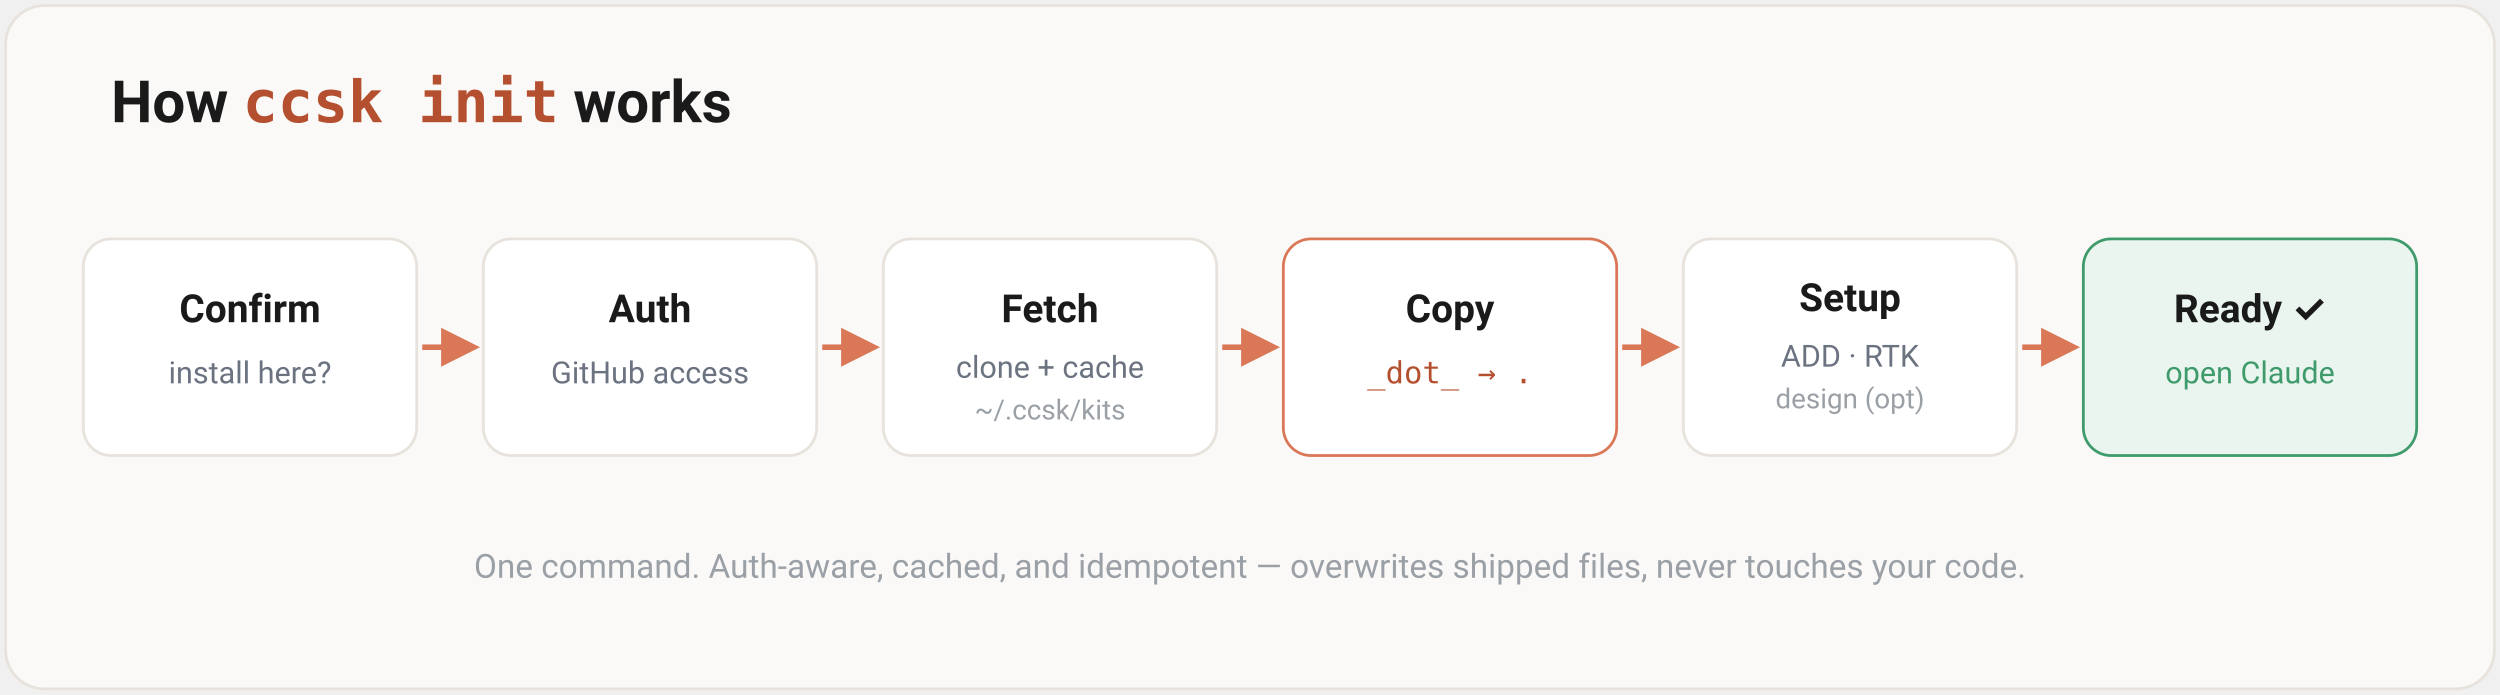
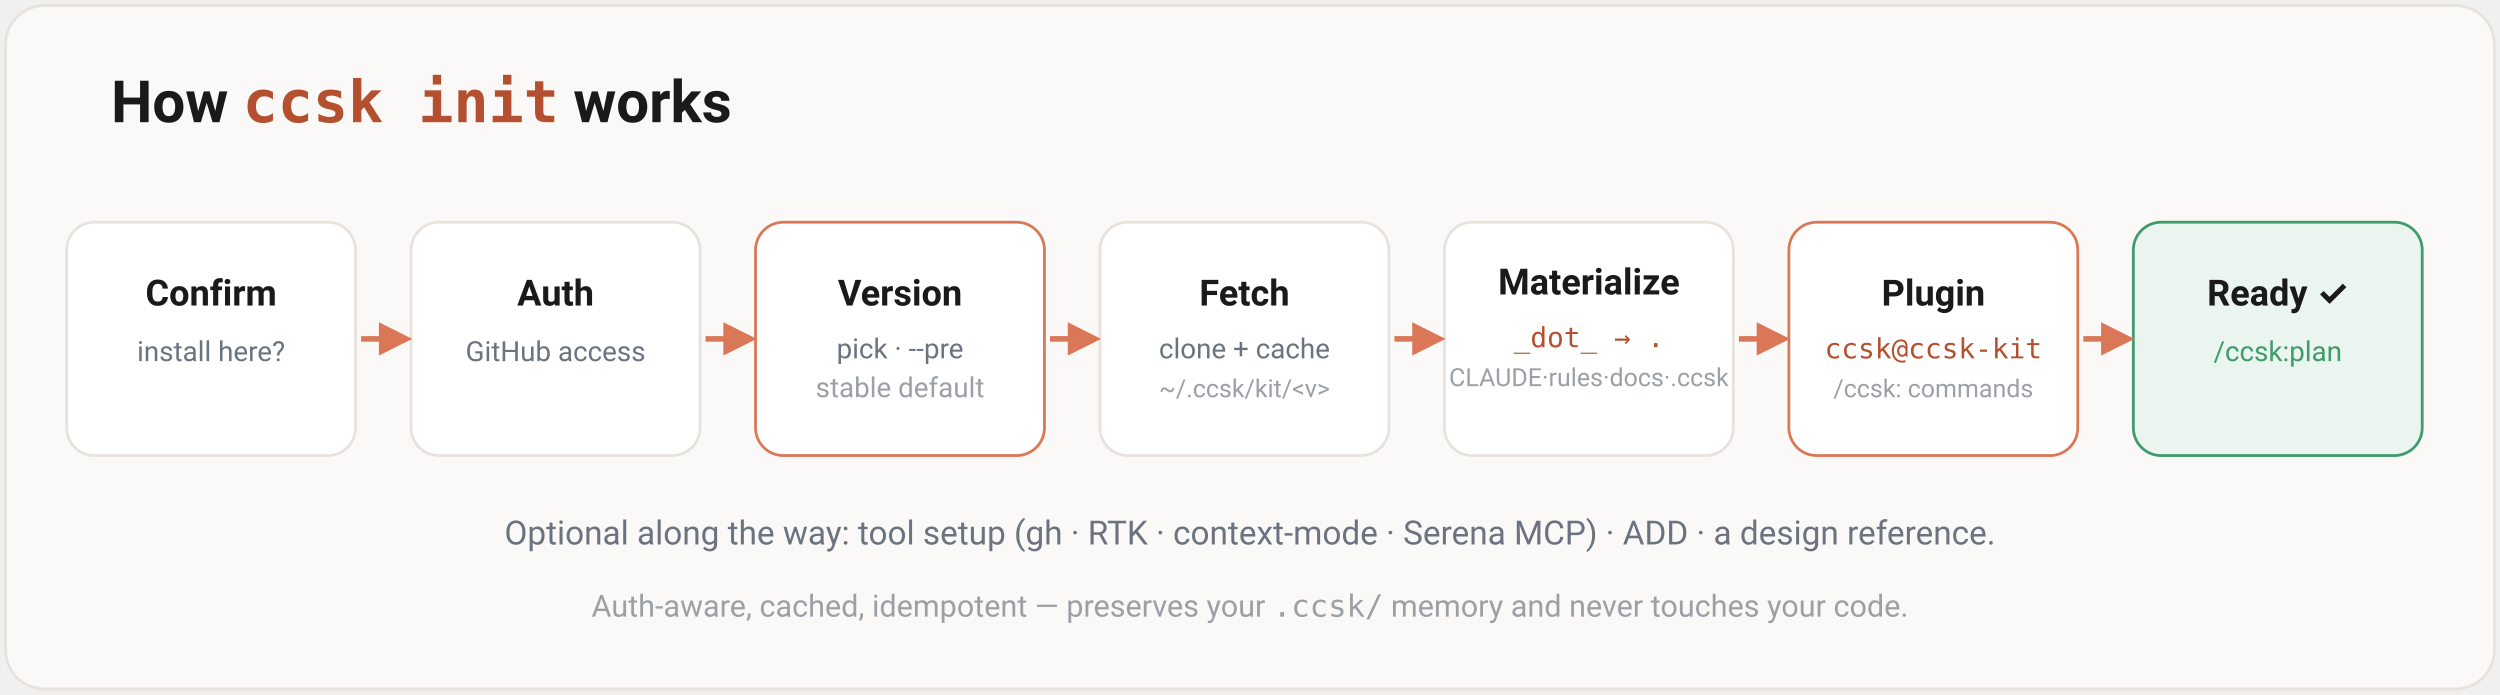
<svg xmlns="http://www.w3.org/2000/svg" viewBox="0 0 900 250" width="900" font-family="-apple-system, BlinkMacSystemFont, 'Segoe UI', Roboto, sans-serif">
  <defs>
-     <marker id="ifA" viewBox="0 0 10 10" refX="8" refY="5" markerWidth="7" markerHeight="7" orient="auto-start-reverse">
+     <marker id="ifA" viewBox="0 0 10 10" refX="8" refY="5" markerWidth="6" markerHeight="6" orient="auto-start-reverse">
      <path d="M0 0 L10 5 L0 10 z" fill="#D97757" />
    </marker>
  </defs>
  <rect x="2" y="2" width="896" height="246" rx="14" fill="#FAF9F7" stroke="#E7E2DC" />
  <text x="40" y="44" font-size="21" font-weight="700" fill="#1A1A1A">How <tspan font-family="ui-monospace, SFMono-Regular, Menlo, monospace" fill="#B4502F">ccsk init</tspan> works</text>
  <g>
-     <rect x="30" y="86" width="120" height="78" rx="10" fill="#FFFFFF" stroke="#E7E2DC" />
-     <text x="90" y="116" text-anchor="middle" font-size="14" font-weight="700" fill="#1A1A1A">Confirm</text>
-     <text x="90" y="138" text-anchor="middle" font-size="11" fill="#6B7280">install here?</text>
-     <rect x="174" y="86" width="120" height="78" rx="10" fill="#FFFFFF" stroke="#E7E2DC" />
-     <text x="234" y="116" text-anchor="middle" font-size="14" font-weight="700" fill="#1A1A1A">Auth</text>
-     <text x="234" y="138" text-anchor="middle" font-size="11" fill="#6B7280">GitHub access</text>
-     <rect x="318" y="86" width="120" height="78" rx="10" fill="#FFFFFF" stroke="#E7E2DC" />
-     <text x="378" y="116" text-anchor="middle" font-size="14" font-weight="700" fill="#1A1A1A">Fetch</text>
-     <text x="378" y="136" text-anchor="middle" font-size="11" fill="#6B7280">clone + cache</text>
-     <text x="378" y="151" text-anchor="middle" font-size="10" fill="#9AA0A6">~/.ccsk/kits</text>
-     <rect x="462" y="86" width="120" height="78" rx="10" fill="#FFFFFF" stroke="#D97757" />
-     <text x="522" y="116" text-anchor="middle" font-size="14" font-weight="700" fill="#1A1A1A">Copy</text>
-     <text x="522" y="138" text-anchor="middle" font-size="11" fill="#B4502F" font-family="ui-monospace, SFMono-Regular, Menlo, monospace">_dot_ → .</text>
-     <rect x="606" y="86" width="120" height="78" rx="10" fill="#FFFFFF" stroke="#E7E2DC" />
-     <text x="666" y="112" text-anchor="middle" font-size="14" font-weight="700" fill="#1A1A1A">Setup</text>
-     <text x="666" y="132" text-anchor="middle" font-size="11" fill="#6B7280">ADD · RTK</text>
-     <text x="666" y="147" text-anchor="middle" font-size="10" fill="#9AA0A6">design (opt)</text>
-     <rect x="750" y="86" width="120" height="78" rx="10" fill="#EAF5EF" stroke="#3F9B6B" />
-     <text x="810" y="116" text-anchor="middle" font-size="14" font-weight="700" fill="#1A1A1A">Ready ✓</text>
-     <text x="810" y="138" text-anchor="middle" font-size="11" fill="#3F9B6B">open Claude</text>
+     <rect x="24" y="80" width="104" height="84" rx="10" fill="#FFFFFF" stroke="#E7E2DC" />
+     <text x="76" y="110" text-anchor="middle" font-size="13" font-weight="700" fill="#1A1A1A">Confirm</text>
+     <text x="76" y="130" text-anchor="middle" font-size="10" fill="#6B7280">install here?</text>
+     <rect x="148" y="80" width="104" height="84" rx="10" fill="#FFFFFF" stroke="#E7E2DC" />
+     <text x="200" y="110" text-anchor="middle" font-size="13" font-weight="700" fill="#1A1A1A">Auth</text>
+     <text x="200" y="130" text-anchor="middle" font-size="10" fill="#6B7280">GitHub access</text>
+     <rect x="272" y="80" width="104" height="84" rx="10" fill="#FFFFFF" stroke="#D97757" />
+     <text x="324" y="110" text-anchor="middle" font-size="13" font-weight="700" fill="#1A1A1A">Version</text>
+     <text x="324" y="129" text-anchor="middle" font-size="10" fill="#6B7280">pick · --pre</text>
+     <text x="324" y="143" text-anchor="middle" font-size="10" fill="#9AA0A6">stable default</text>
+     <rect x="396" y="80" width="104" height="84" rx="10" fill="#FFFFFF" stroke="#E7E2DC" />
+     <text x="448" y="110" text-anchor="middle" font-size="13" font-weight="700" fill="#1A1A1A">Fetch</text>
+     <text x="448" y="129" text-anchor="middle" font-size="10" fill="#6B7280">clone + cache</text>
+     <text x="448" y="143" text-anchor="middle" font-size="9" fill="#9AA0A6">~/.ccsk/kit/&lt;v&gt;</text>
+     <rect x="520" y="80" width="104" height="84" rx="10" fill="#FFFFFF" stroke="#E7E2DC" />
+     <text x="572" y="106" text-anchor="middle" font-size="13" font-weight="700" fill="#1A1A1A">Materialize</text>
+     <text x="572" y="125" text-anchor="middle" font-size="10" fill="#B4502F" font-family="ui-monospace, SFMono-Regular, Menlo, monospace">_dot_ → .</text>
+     <text x="572" y="139" text-anchor="middle" font-size="9" fill="#9AA0A6">CLAUDE·rules·docs·.ccsk</text>
+     <rect x="644" y="80" width="104" height="84" rx="10" fill="#FFFFFF" stroke="#D97757" />
+     <text x="696" y="110" text-anchor="middle" font-size="13" font-weight="700" fill="#1A1A1A">Plugin</text>
+     <text x="696" y="129" text-anchor="middle" font-size="10" fill="#B4502F" font-family="ui-monospace, SFMono-Regular, Menlo, monospace">ccsk@ccsk-kit</text>
+     <text x="696" y="143" text-anchor="middle" font-size="9" fill="#9AA0A6">/ccsk: commands</text>
+     <rect x="768" y="80" width="104" height="84" rx="10" fill="#EAF5EF" stroke="#3F9B6B" />
+     <text x="820" y="110" text-anchor="middle" font-size="13" font-weight="700" fill="#1A1A1A">Ready ✓</text>
+     <text x="820" y="130" text-anchor="middle" font-size="10" fill="#3F9B6B">/ccsk:plan</text>
  </g>
  <g stroke="#D97757" stroke-width="2">
-     <line x1="152" y1="125" x2="170" y2="125" marker-end="url(#ifA)" />
-     <line x1="296" y1="125" x2="314" y2="125" marker-end="url(#ifA)" />
-     <line x1="440" y1="125" x2="458" y2="125" marker-end="url(#ifA)" />
-     <line x1="584" y1="125" x2="602" y2="125" marker-end="url(#ifA)" />
-     <line x1="728" y1="125" x2="746" y2="125" marker-end="url(#ifA)" />
+     <line x1="130" y1="122" x2="146" y2="122" marker-end="url(#ifA)" />
+     <line x1="254" y1="122" x2="270" y2="122" marker-end="url(#ifA)" />
+     <line x1="378" y1="122" x2="394" y2="122" marker-end="url(#ifA)" />
+     <line x1="502" y1="122" x2="518" y2="122" marker-end="url(#ifA)" />
+     <line x1="626" y1="122" x2="642" y2="122" marker-end="url(#ifA)" />
+     <line x1="750" y1="122" x2="766" y2="122" marker-end="url(#ifA)" />
  </g>
-   <text x="450" y="208" text-anchor="middle" font-size="12" fill="#9AA0A6">One command. Auth-aware, cached, and idempotent — overwrites shipped files, never touches your code.</text>
+   <text x="450" y="196" text-anchor="middle" font-size="12" fill="#6B7280">Optional along the way: tool setup (gh · RTK · context-mode · Serena MCP) · ADD · a design reference.</text>
+   <text x="450" y="222" text-anchor="middle" font-size="11" fill="#9AA0A6">Auth-aware, cached, idempotent — preserves your <tspan font-family="ui-monospace, SFMono-Regular, Menlo, monospace">.ccsk/</tspan> memory and never touches your code.</text>
</svg>
